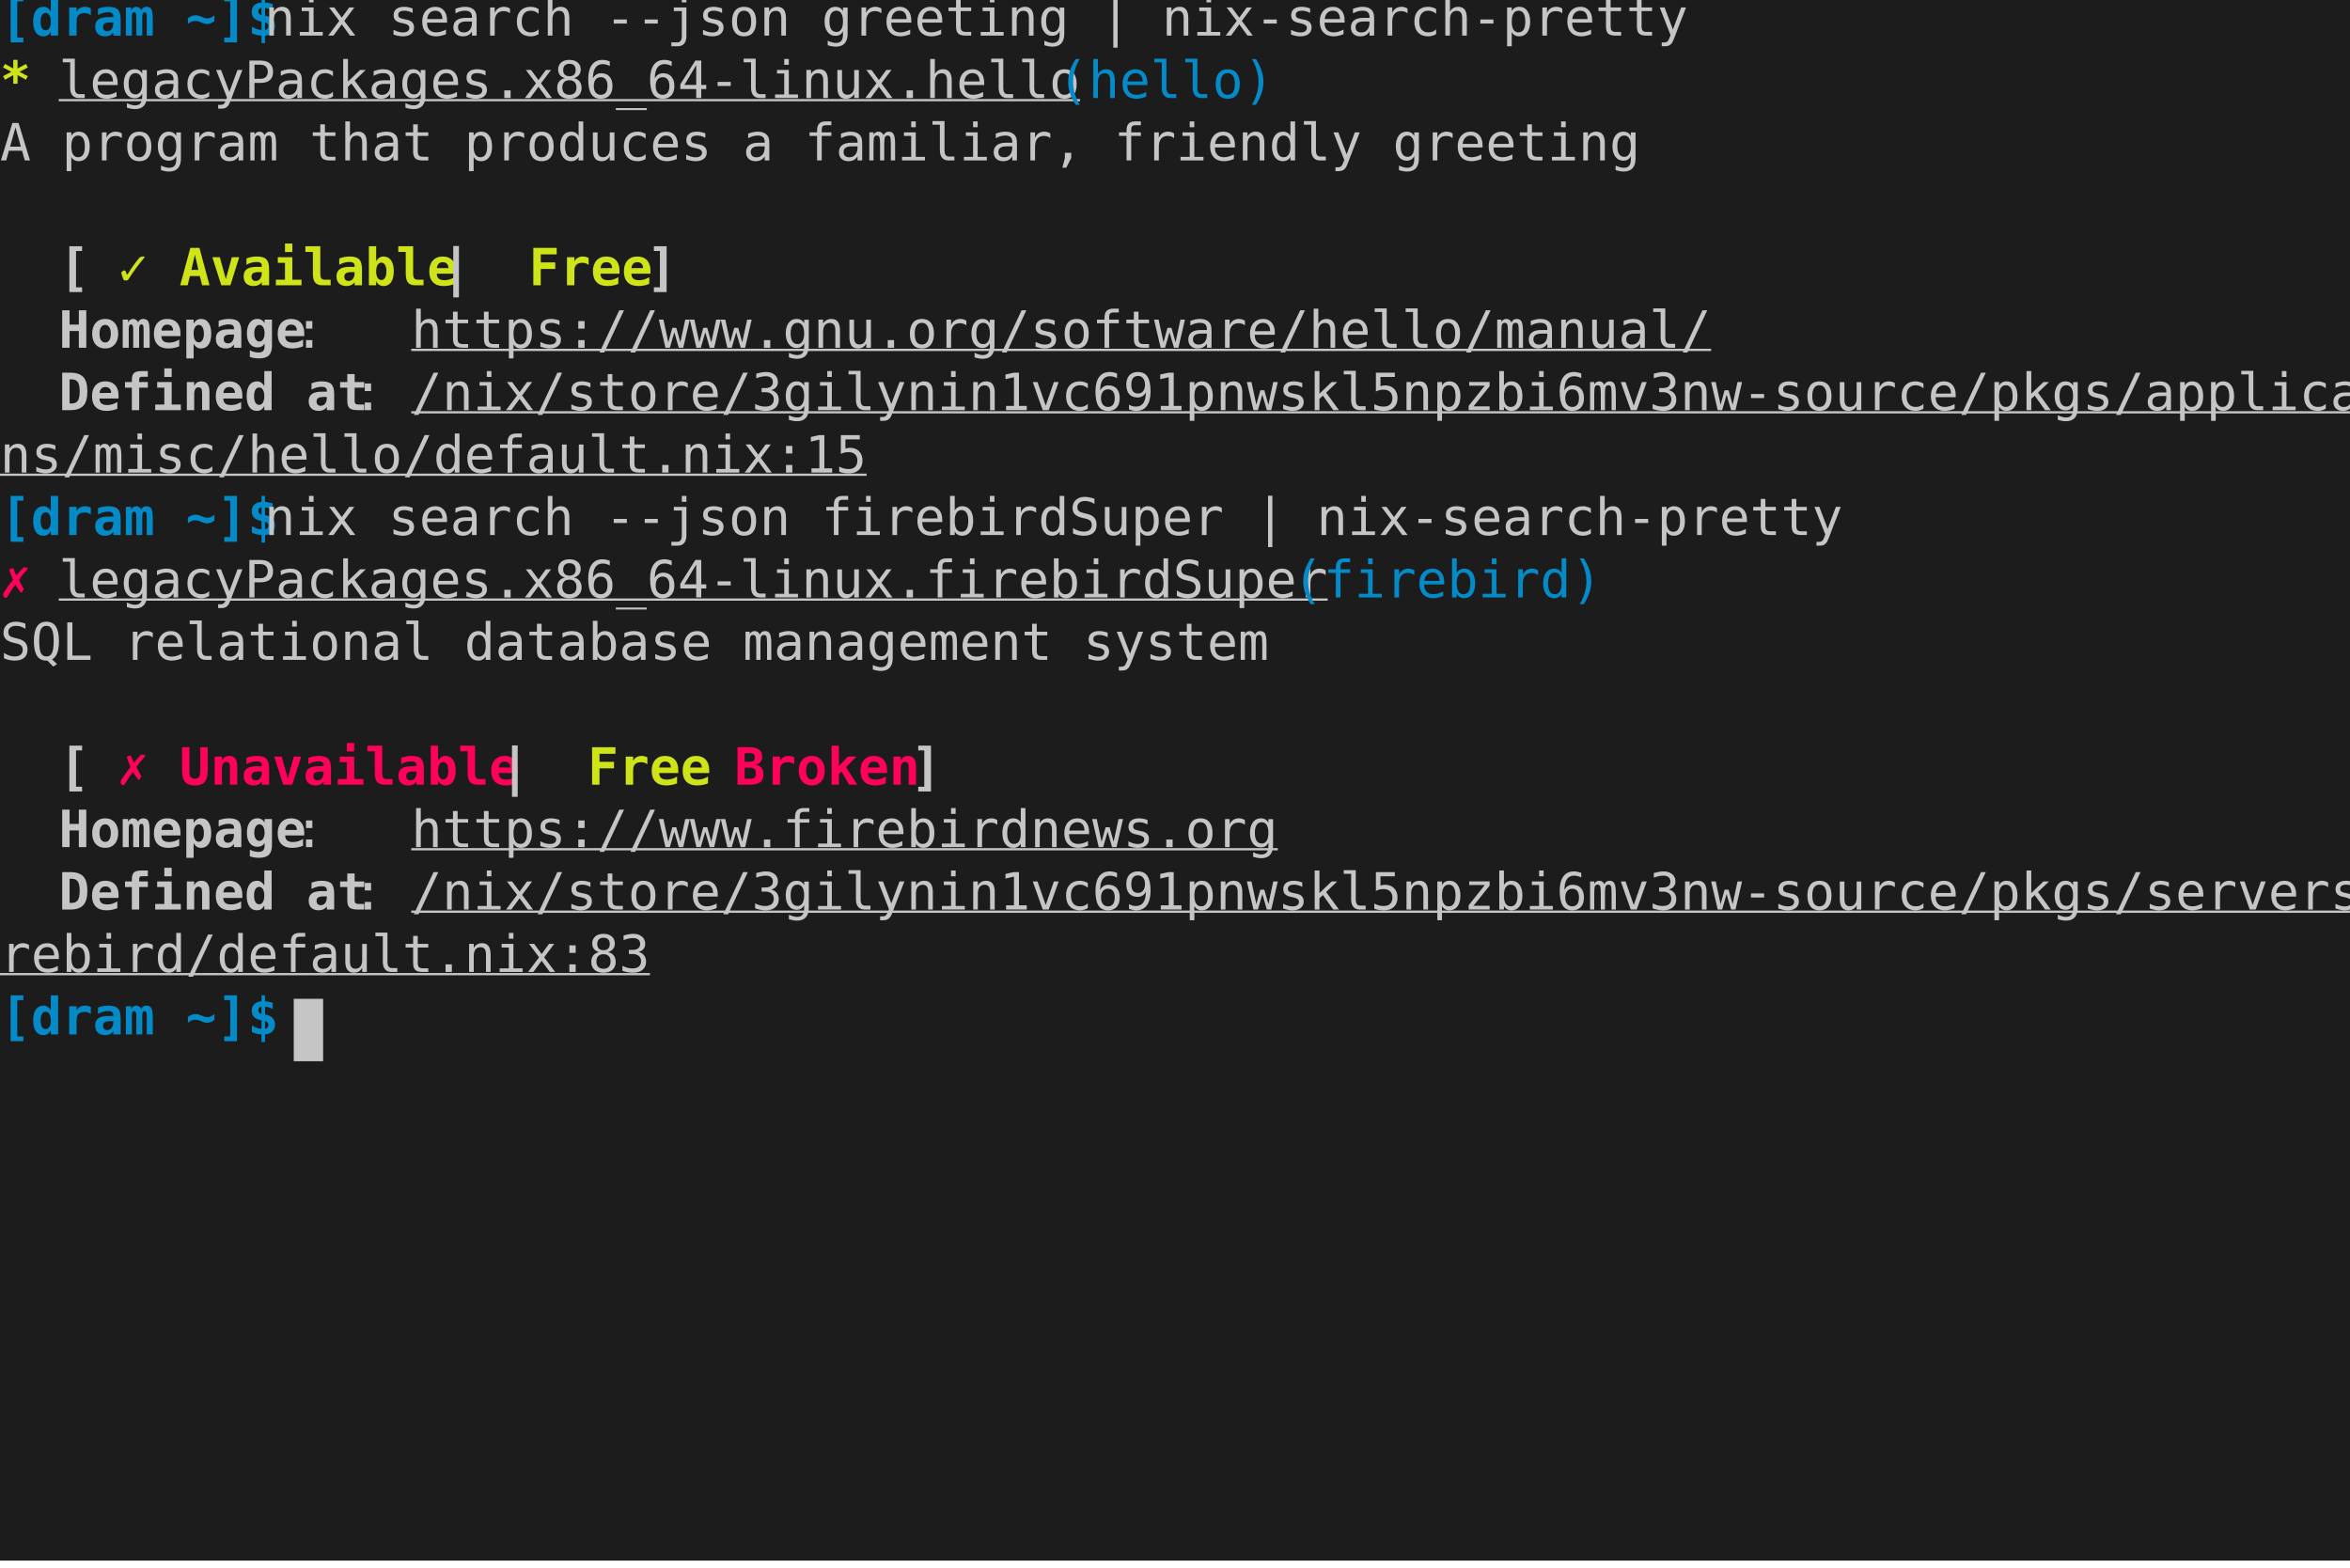
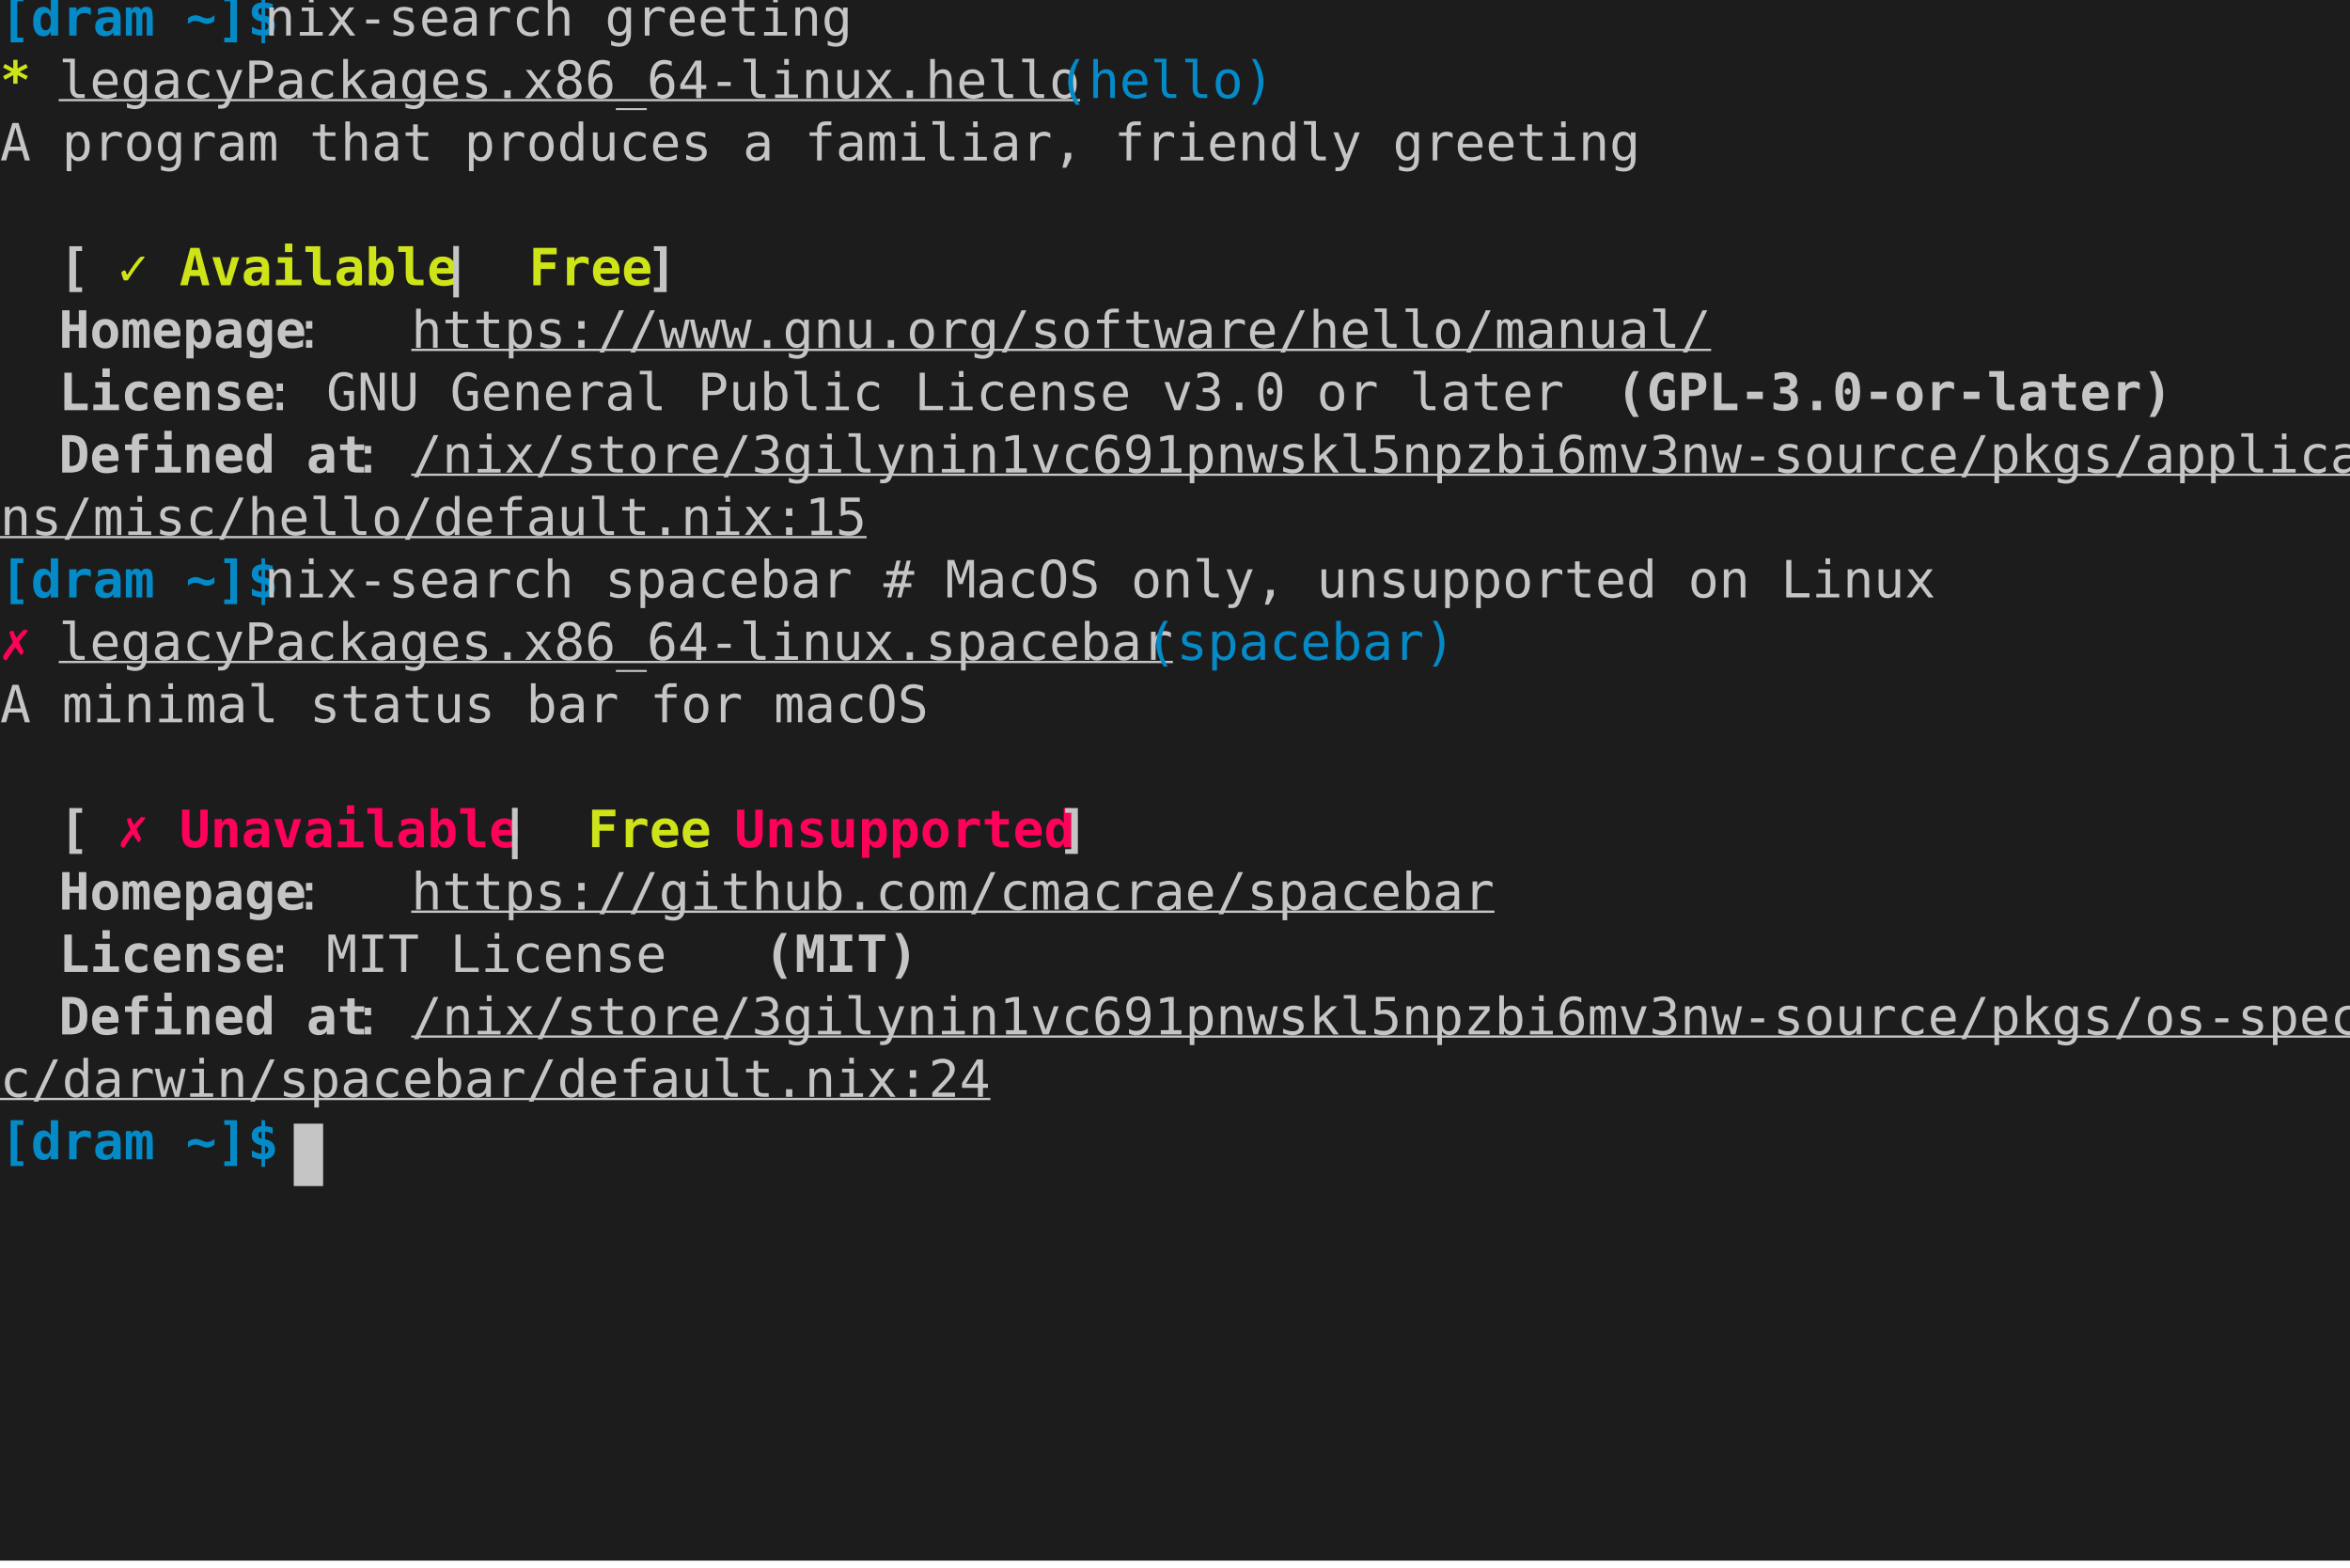
<svg xmlns="http://www.w3.org/2000/svg" xmlns:ns1="https://github.com/nbedos/termtosvg" xmlns:xlink="http://www.w3.org/1999/xlink" id="terminal" baseProfile="full" viewBox="0 0 640 427" width="640" version="1.1">
  <defs>
    <ns1:template_settings>
      <ns1:screen_geometry columns="80" rows="25" />
      <ns1:animation type="css" />
    </ns1:template_settings>
    <style type="text/css" id="generated-style">#screen {
                font-family: 'DejaVu Sans Mono', monospace;
                font-style: normal;
                font-size: 14px;
            }

        text {
            dominant-baseline: text-before-edge;
            white-space: pre;
        }
    </style>
    <style type="text/css" id="user-style">
            /* The colors defined below are the default 16 colors used for rendering text of the terminal. Adjust
               them as needed.
               gjm8 color theme (source: https://terminal.sexy/) */
            .foreground {fill: #c5c5c5;}
            .background {fill: #1c1c1c;}
            .color0 {fill: #1c1c1c;}
            .color1 {fill: #ff005b;}
            .color2 {fill: #cee318;}
            .color3 {fill: #ffe755;}
            .color4 {fill: #048ac7;}
            .color5 {fill: #833c9f;}
            .color6 {fill: #0ac1cd;}
            .color7 {fill: #e5e5e5;}
            .color8 {fill: #1c1c1c;}
            .color9 {fill: #ff005b;}
            .color10 {fill: #cee318;}
            .color11 {fill: #ffe755;}
            .color12 {fill: #048ac7;}
            .color13 {fill: #833c9f;}
            .color14 {fill: #0ac1cd;}
            .color15 {fill: #e5e5e5;}
        </style>
  </defs>
  <svg id="screen" width="640" height="425" viewBox="0 0 640 425" preserveAspectRatio="xMidYMin slice">
    <rect class="background" height="100%" width="100%" x="0" y="0" />
    <defs>
      <g id="g1">
        <text x="0" textLength="72" font-weight="bold" class="color12">[dram ~]$</text>
-         <text x="72" textLength="544" class="foreground"> nix search --json greeting | nix-search-pretty                     </text>
+         <text x="72" textLength="568" class="foreground"> nix-search greeting                                                   </text>
      </g>
      <g id="g2">
        <text x="0" textLength="8" font-weight="bold" class="color10">*</text>
        <text x="8" textLength="8" class="foreground"> </text>
        <text x="16" textLength="264" text-decoration="underline" class="foreground">legacyPackages.x86_64-linux.hello</text>
        <text x="280" textLength="8" class="foreground"> </text>
        <text x="288" textLength="56" class="color4">(hello)</text>
        <text x="344" textLength="296" class="foreground">                                     </text>
      </g>
      <g id="g3">
        <text x="0" textLength="440" class="foreground">  A program that produces a familiar, friendly greeting</text>
      </g>
      <g id="g4">
        <text x="0" textLength="16" class="foreground">  </text>
        <text x="16" textLength="16" font-weight="bold" class="foreground">[ </text>
        <text x="32" textLength="88" font-weight="bold" class="color10">✓ Available</text>
        <text x="120" textLength="24" font-weight="bold" class="foreground"> | </text>
        <text x="144" textLength="32" font-weight="bold" class="color10">Free</text>
        <text x="176" textLength="16" font-weight="bold" class="foreground"> ]</text>
      </g>
      <g id="g5">
        <text x="0" textLength="16" class="foreground">  </text>
        <text x="16" textLength="64" font-weight="bold" class="foreground">Homepage</text>
        <text x="80" textLength="32" class="foreground">:   </text>
        <text x="112" textLength="336" text-decoration="underline" class="foreground">https://www.gnu.org/software/hello/manual/</text>
      </g>
      <g id="g6">
        <text x="0" textLength="16" class="foreground">  </text>
+         <text x="16" textLength="56" font-weight="bold" class="foreground">License</text>
+         <text x="72" textLength="368" class="foreground">:    GNU General Public License v3.0 or later </text>
+         <text x="440" textLength="144" font-weight="bold" class="foreground">(GPL-3.0-or-later)</text>
+       </g>
+       <g id="g7">
+         <text x="0" textLength="16" class="foreground">  </text>
        <text x="16" textLength="80" font-weight="bold" class="foreground">Defined at</text>
        <text x="96" textLength="16" class="foreground">: </text>
        <text x="112" textLength="528" text-decoration="underline" class="foreground">/nix/store/3gilynin1vc691pnwskl5npzbi6mv3nw-source/pkgs/applicatio</text>
      </g>
-       <g id="g7">
+       <g id="g8">
        <text x="0" textLength="224" text-decoration="underline" class="foreground">ns/misc/hello/default.nix:15</text>
      </g>
-       <g id="g8">
+       <g id="g9">
        <text x="0" textLength="72" font-weight="bold" class="color12">[dram ~]$</text>
-         <text x="72" textLength="416" class="foreground"> nix search --json firebirdSuper | nix-search-pretty</text>
+         <text x="72" textLength="464" class="foreground"> nix-search spacebar    # MacOS only, unsupported on Linux</text>
      </g>
-       <g id="g9">
+       <g id="g10">
        <text x="0" textLength="8" font-weight="bold" class="color9">✗</text>
        <text x="8" textLength="8" class="foreground"> </text>
-         <text x="16" textLength="328" text-decoration="underline" class="foreground">legacyPackages.x86_64-linux.firebirdSuper</text>
-         <text x="344" textLength="8" class="foreground"> </text>
-         <text x="352" textLength="80" class="color4">(firebird)</text>
-         <text x="432" textLength="208" class="foreground">                          </text>
-       </g>
-       <g id="g10">
-         <text x="0" textLength="344" class="foreground">  SQL relational database management system</text>
+         <text x="16" textLength="288" text-decoration="underline" class="foreground">legacyPackages.x86_64-linux.spacebar</text>
+         <text x="304" textLength="8" class="foreground"> </text>
+         <text x="312" textLength="80" class="color4">(spacebar)</text>
+         <text x="392" textLength="248" class="foreground">                               </text>
      </g>
      <g id="g11">
+         <text x="0" textLength="256" class="foreground">  A minimal status bar for macOS</text>
+       </g>
+       <g id="g12">
        <text x="0" textLength="16" class="foreground">  </text>
        <text x="16" textLength="16" font-weight="bold" class="foreground">[ </text>
        <text x="32" textLength="104" font-weight="bold" class="color9">✗ Unavailable</text>
        <text x="136" textLength="24" font-weight="bold" class="foreground"> | </text>
        <text x="160" textLength="32" font-weight="bold" class="color10">Free</text>
        <text x="192" textLength="8" font-weight="bold" class="foreground"> </text>
-         <text x="200" textLength="48" font-weight="bold" class="color9">Broken</text>
-         <text x="248" textLength="16" font-weight="bold" class="foreground"> ]</text>
+         <text x="200" textLength="88" font-weight="bold" class="color9">Unsupported</text>
+         <text x="288" textLength="16" font-weight="bold" class="foreground"> ]</text>
      </g>
-       <g id="g12">
+       <g id="g13">
        <text x="0" textLength="16" class="foreground">  </text>
        <text x="16" textLength="64" font-weight="bold" class="foreground">Homepage</text>
        <text x="80" textLength="32" class="foreground">:   </text>
-         <text x="112" textLength="224" text-decoration="underline" class="foreground">https://www.firebirdnews.org</text>
+         <text x="112" textLength="280" text-decoration="underline" class="foreground">https://github.com/cmacrae/spacebar</text>
      </g>
-       <g id="g13">
+       <g id="g14">
+         <text x="0" textLength="16" class="foreground">  </text>
+         <text x="16" textLength="56" font-weight="bold" class="foreground">License</text>
+         <text x="72" textLength="136" class="foreground">:    MIT License </text>
+         <text x="208" textLength="40" font-weight="bold" class="foreground">(MIT)</text>
+       </g>
+       <g id="g15">
        <text x="0" textLength="16" class="foreground">  </text>
        <text x="16" textLength="80" font-weight="bold" class="foreground">Defined at</text>
        <text x="96" textLength="16" class="foreground">: </text>
-         <text x="112" textLength="528" text-decoration="underline" class="foreground">/nix/store/3gilynin1vc691pnwskl5npzbi6mv3nw-source/pkgs/servers/fi</text>
+         <text x="112" textLength="528" text-decoration="underline" class="foreground">/nix/store/3gilynin1vc691pnwskl5npzbi6mv3nw-source/pkgs/os-specifi</text>
      </g>
-       <g id="g14">
-         <text x="0" textLength="168" text-decoration="underline" class="foreground">rebird/default.nix:83</text>
+       <g id="g16">
+         <text x="0" textLength="256" text-decoration="underline" class="foreground">c/darwin/spacebar/default.nix:24</text>
      </g>
-       <g id="g15">
+       <g id="g17">
        <text x="0" textLength="72" font-weight="bold" class="color12">[dram ~]$</text>
        <text x="72" textLength="8" class="foreground"> </text>
        <text x="80" textLength="8" class="background"> </text>
      </g>
    </defs>
    <g>
      <use xlink:href="#g1" y="0" />
      <use xlink:href="#g2" y="17" />
      <use xlink:href="#g3" y="34" />
      <use xlink:href="#g4" y="68" />
      <use xlink:href="#g5" y="85" />
      <use xlink:href="#g6" y="102" />
      <use xlink:href="#g7" y="119" />
      <use xlink:href="#g8" y="136" />
      <use xlink:href="#g9" y="153" />
      <use xlink:href="#g10" y="170" />
-       <use xlink:href="#g11" y="204" />
+       <use xlink:href="#g11" y="187" />
      <use xlink:href="#g12" y="221" />
      <use xlink:href="#g13" y="238" />
      <use xlink:href="#g14" y="255" />
-       <rect x="80" y="272" width="8" height="17" class="foreground" />
      <use xlink:href="#g15" y="272" />
+       <use xlink:href="#g16" y="289" />
+       <rect x="80" y="306" width="8" height="17" class="foreground" />
+       <use xlink:href="#g17" y="306" />
    </g>
  </svg>
</svg>
